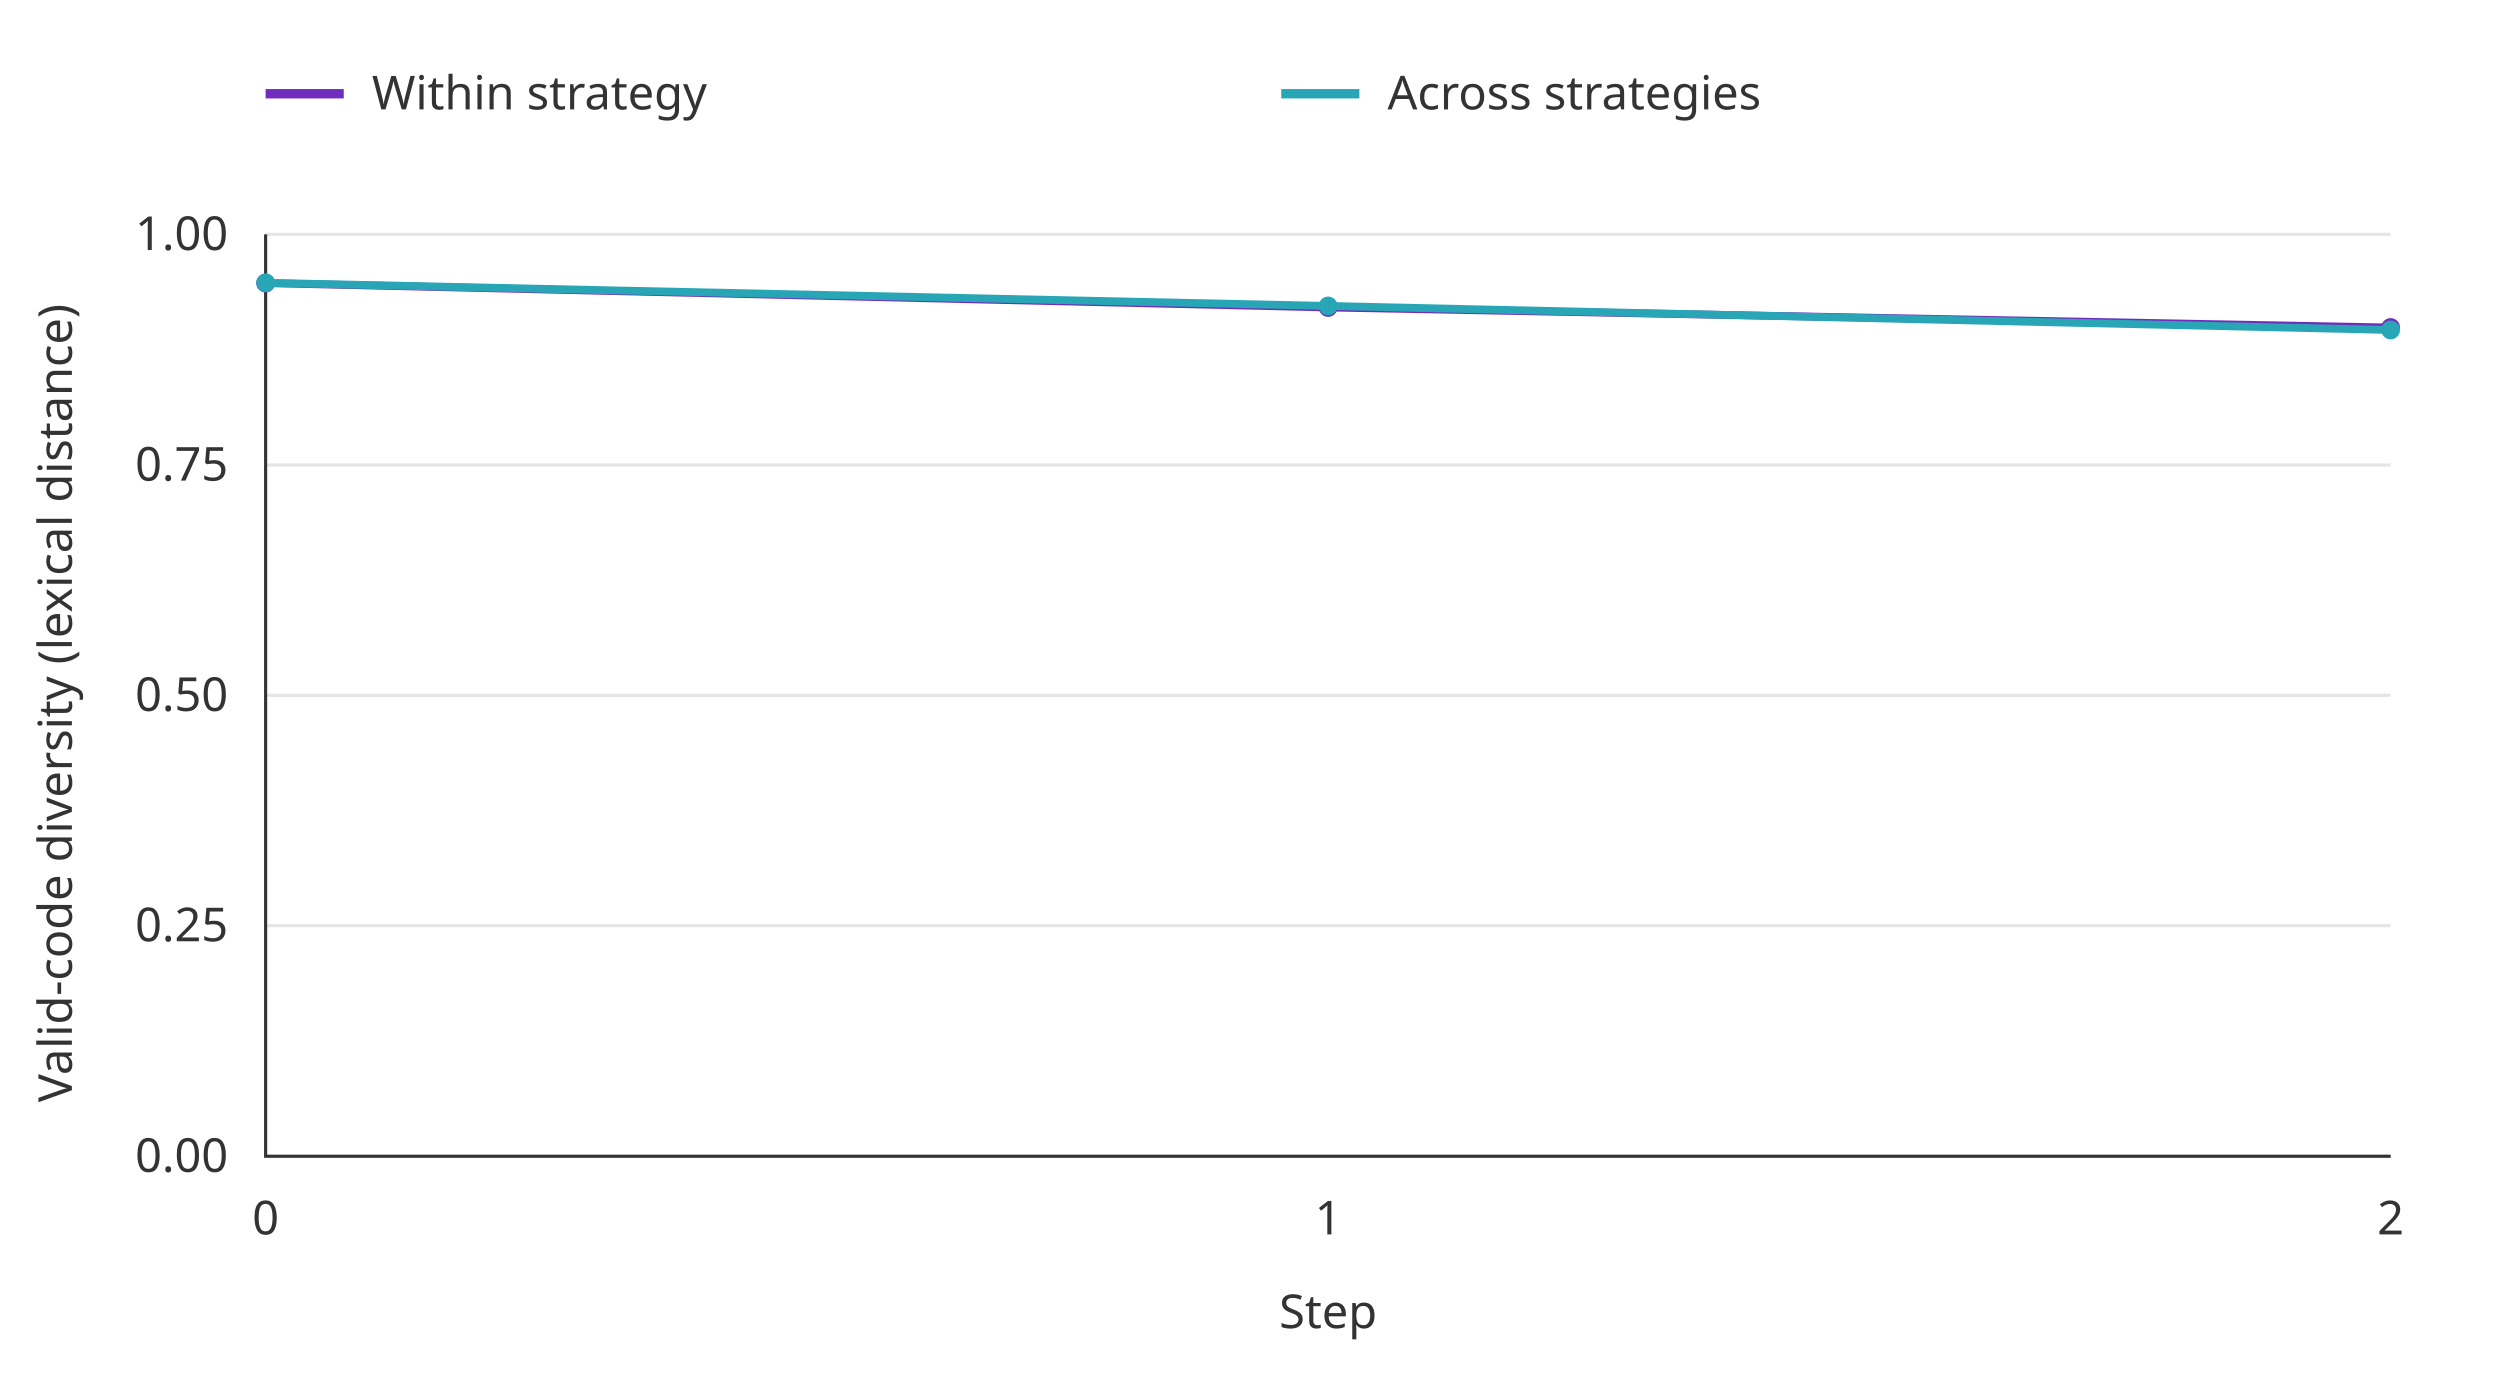
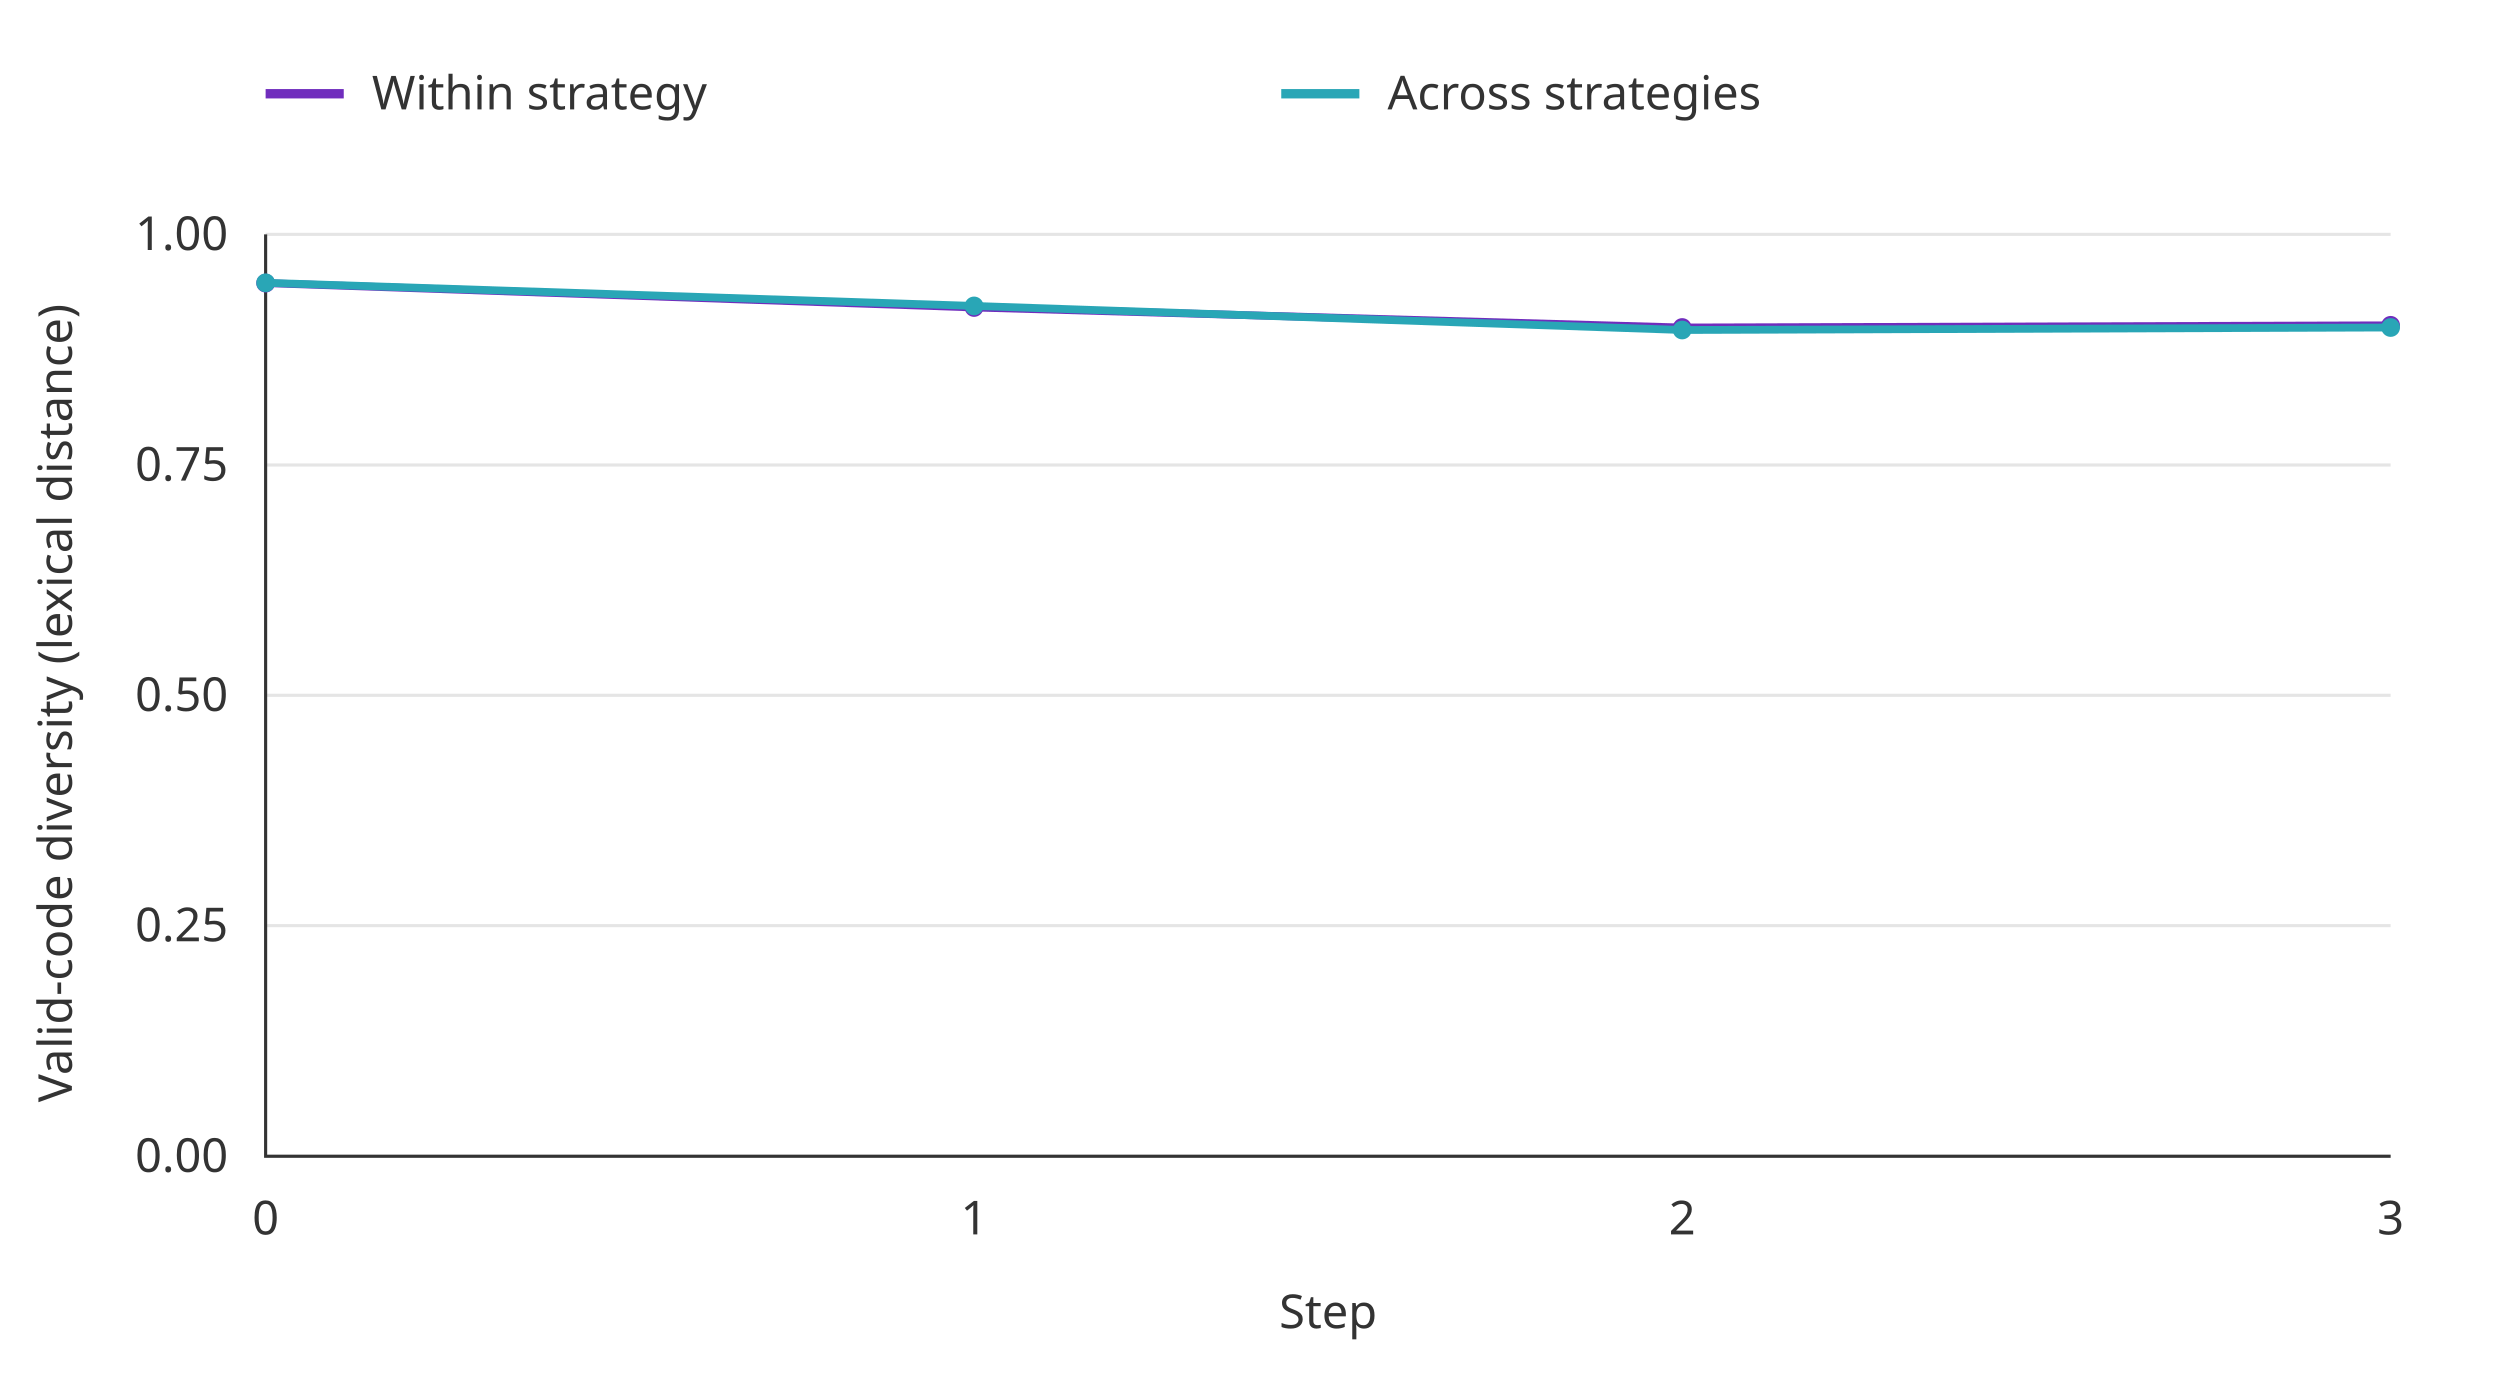
<svg xmlns="http://www.w3.org/2000/svg" width="800" height="440" viewBox="0 0 800 440">
  <rect width="100%" height="100%" fill="white" />
  <g font-family="sans-serif" font-size="15" fill="#333">
    <path d="M85,370.0 H765" stroke="#e5e5e5" />
    <text x="73" y="375.0" text-anchor="end">0.00</text>
    <path d="M85,296.2 H765" stroke="#e5e5e5" />
    <text x="73" y="301.2" text-anchor="end">0.25</text>
    <path d="M85,222.5 H765" stroke="#e5e5e5" />
    <text x="73" y="227.5" text-anchor="end">0.50</text>
    <path d="M85,148.8 H765" stroke="#e5e5e5" />
    <text x="73" y="153.8" text-anchor="end">0.75</text>
    <path d="M85,75.0 H765" stroke="#e5e5e5" />
    <text x="73" y="80.0" text-anchor="end">1.00</text>
    <text x="85.0" y="395" text-anchor="middle">0</text>
-     <text x="425.0" y="395" text-anchor="middle">1</text>
-     <text x="765.0" y="395" text-anchor="middle">2</text>
+     <text x="311.7" y="395" text-anchor="middle">1</text>
+     <text x="538.3" y="395" text-anchor="middle">2</text>
+     <text x="765.0" y="395" text-anchor="middle">3</text>
    <path d="M85,75 V370 H765" fill="none" stroke="#333" />
    <text x="425" y="425" text-anchor="middle">Step</text>
    <text transform="translate(23,225) rotate(-90)" text-anchor="middle">Valid-code diversity (lexical distance)</text>
    <path d="M85,30 h25" stroke="#702dbd" stroke-width="3" />
    <text x="119" y="35">Within strategy</text>
    <circle cx="85.0" cy="90.6" r="3" fill="#702dbd" />
-     <circle cx="425.0" cy="98.4" r="3" fill="#702dbd" />
-     <circle cx="765.0" cy="104.8" r="3" fill="#702dbd" />
-     <polyline points="85.0,90.6 425.0,98.4 765.0,104.8" fill="none" stroke="#702dbd" stroke-width="2.5" />
+     <circle cx="311.7" cy="98.4" r="3" fill="#702dbd" />
+     <circle cx="538.3" cy="104.8" r="3" fill="#702dbd" />
+     <circle cx="765.0" cy="104.1" r="3" fill="#702dbd" />
+     <polyline points="85.0,90.6 311.7,98.4 538.3,104.8 765.0,104.1" fill="none" stroke="#702dbd" stroke-width="2.5" />
    <path d="M410,30 h25" stroke="#29a6b6" stroke-width="3" />
    <text x="444" y="35">Across strategies</text>
    <circle cx="85.0" cy="90.5" r="3" fill="#29a6b6" />
-     <circle cx="425.0" cy="97.9" r="3" fill="#29a6b6" />
-     <circle cx="765.0" cy="105.6" r="3" fill="#29a6b6" />
-     <polyline points="85.0,90.5 425.0,97.9 765.0,105.6" fill="none" stroke="#29a6b6" stroke-width="2.5" />
+     <circle cx="311.7" cy="97.9" r="3" fill="#29a6b6" />
+     <circle cx="538.3" cy="105.6" r="3" fill="#29a6b6" />
+     <circle cx="765.0" cy="104.8" r="3" fill="#29a6b6" />
+     <polyline points="85.0,90.5 311.7,97.9 538.3,105.6 765.0,104.8" fill="none" stroke="#29a6b6" stroke-width="2.5" />
  </g>
</svg>
